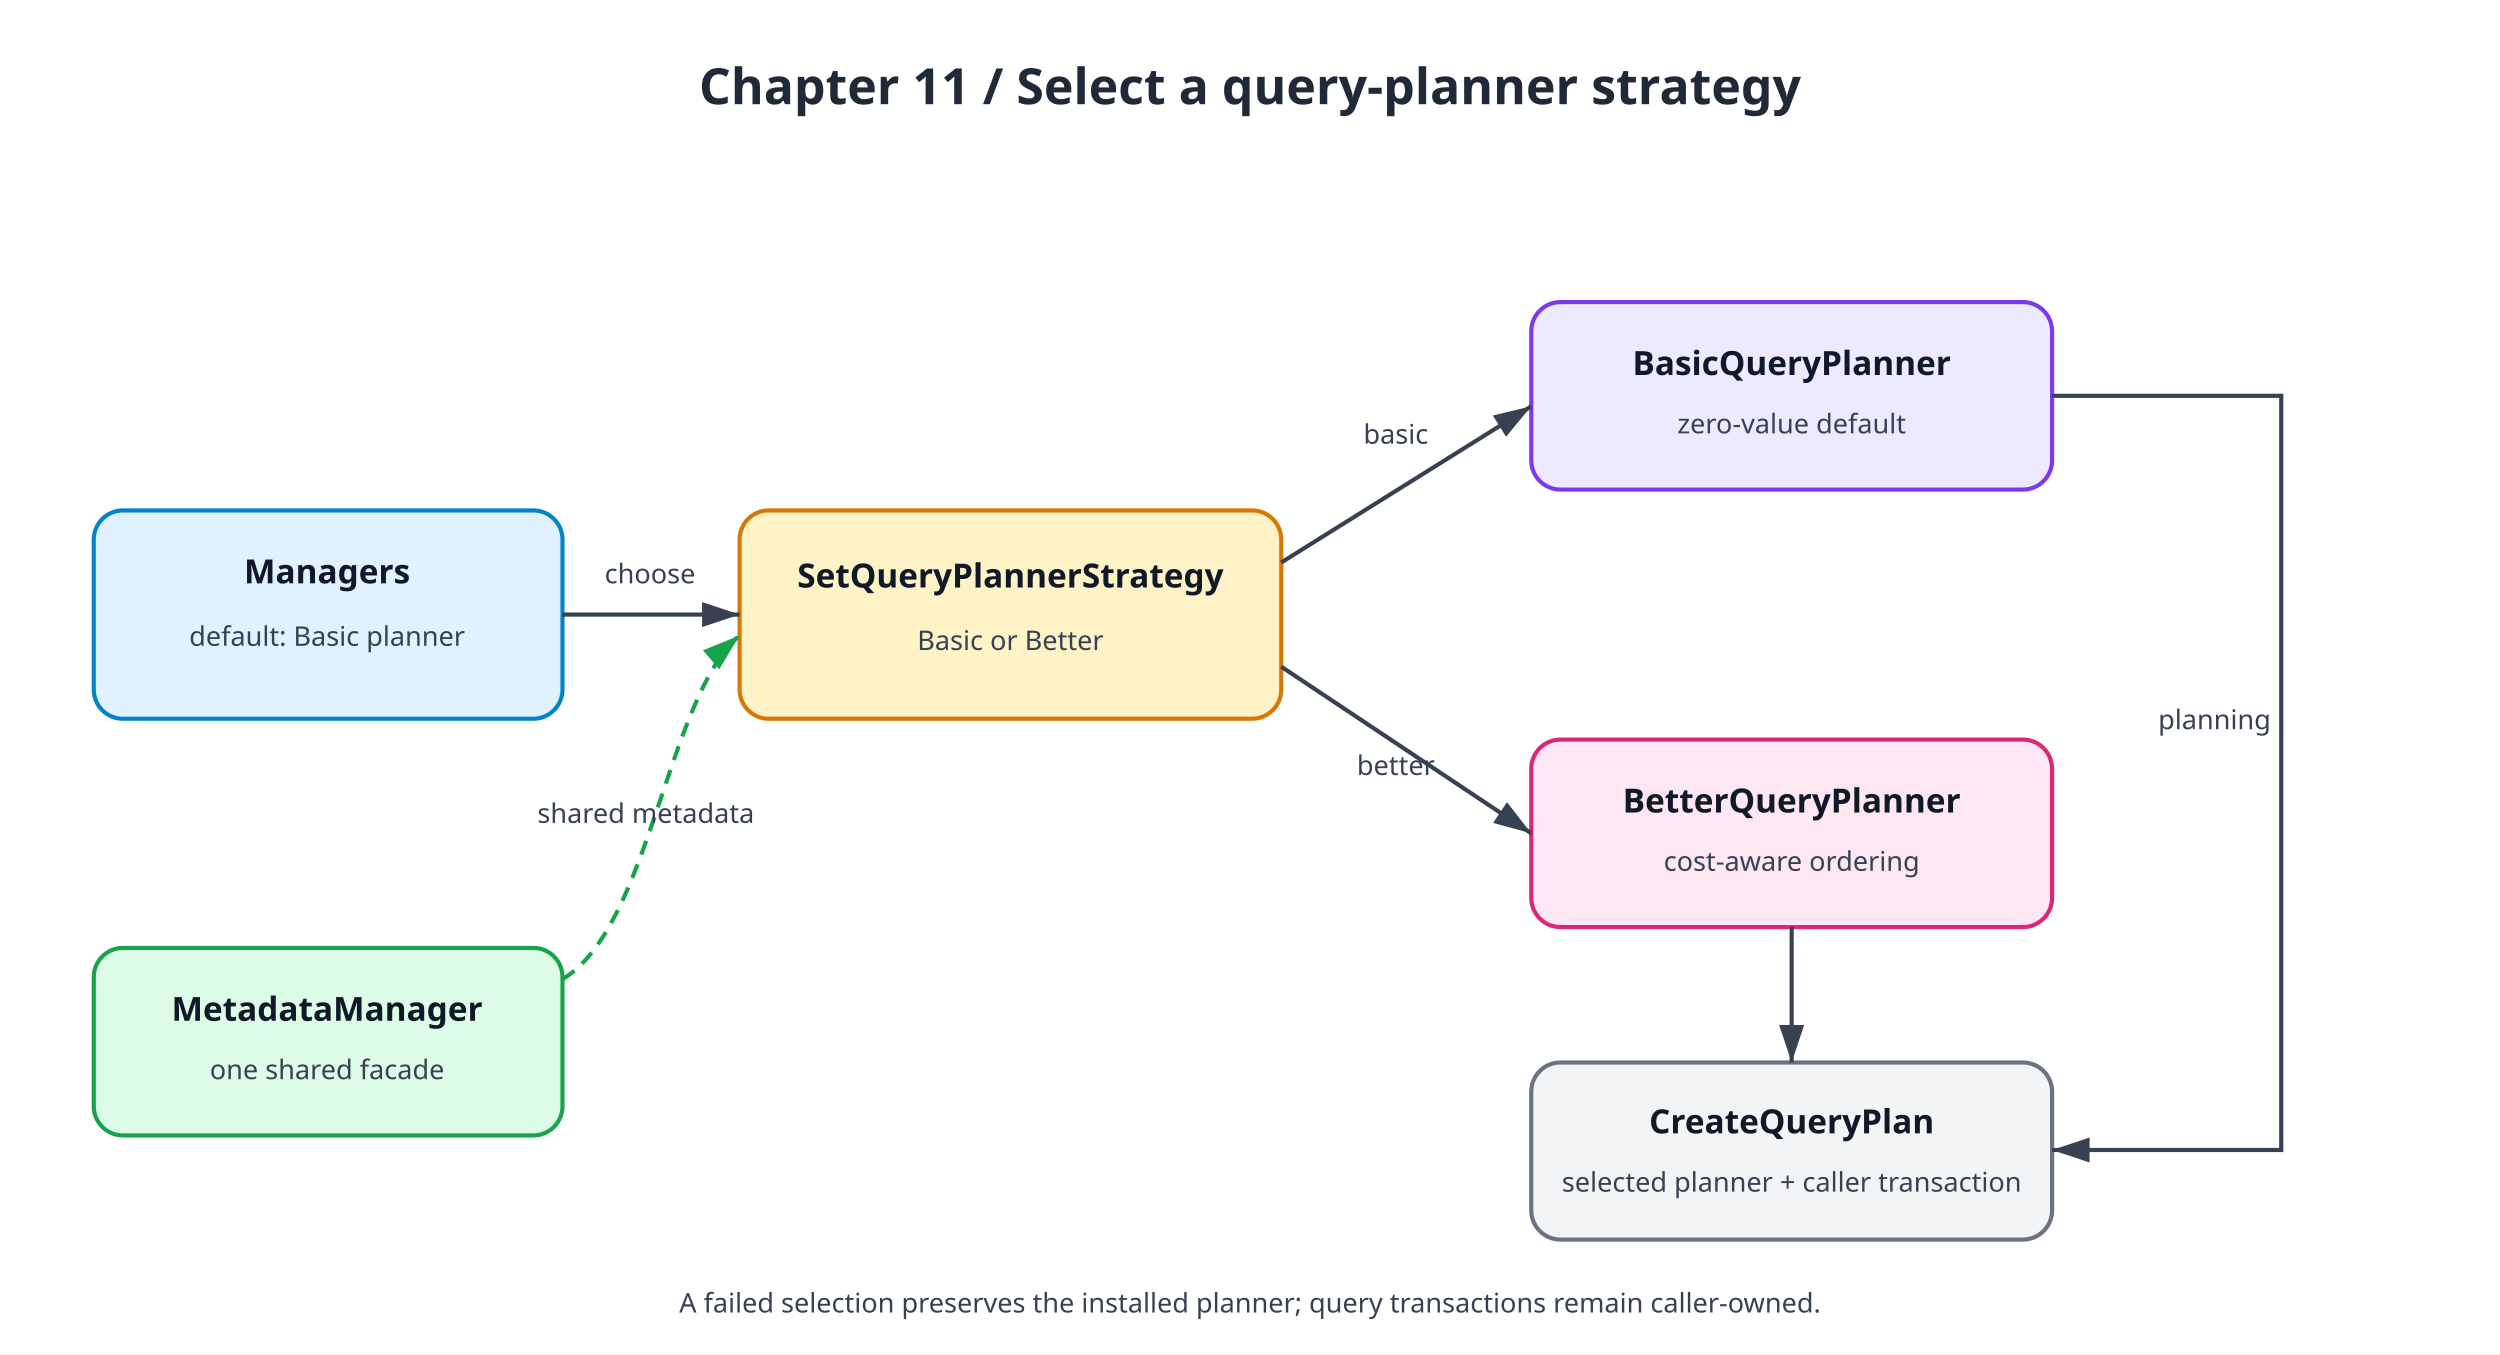
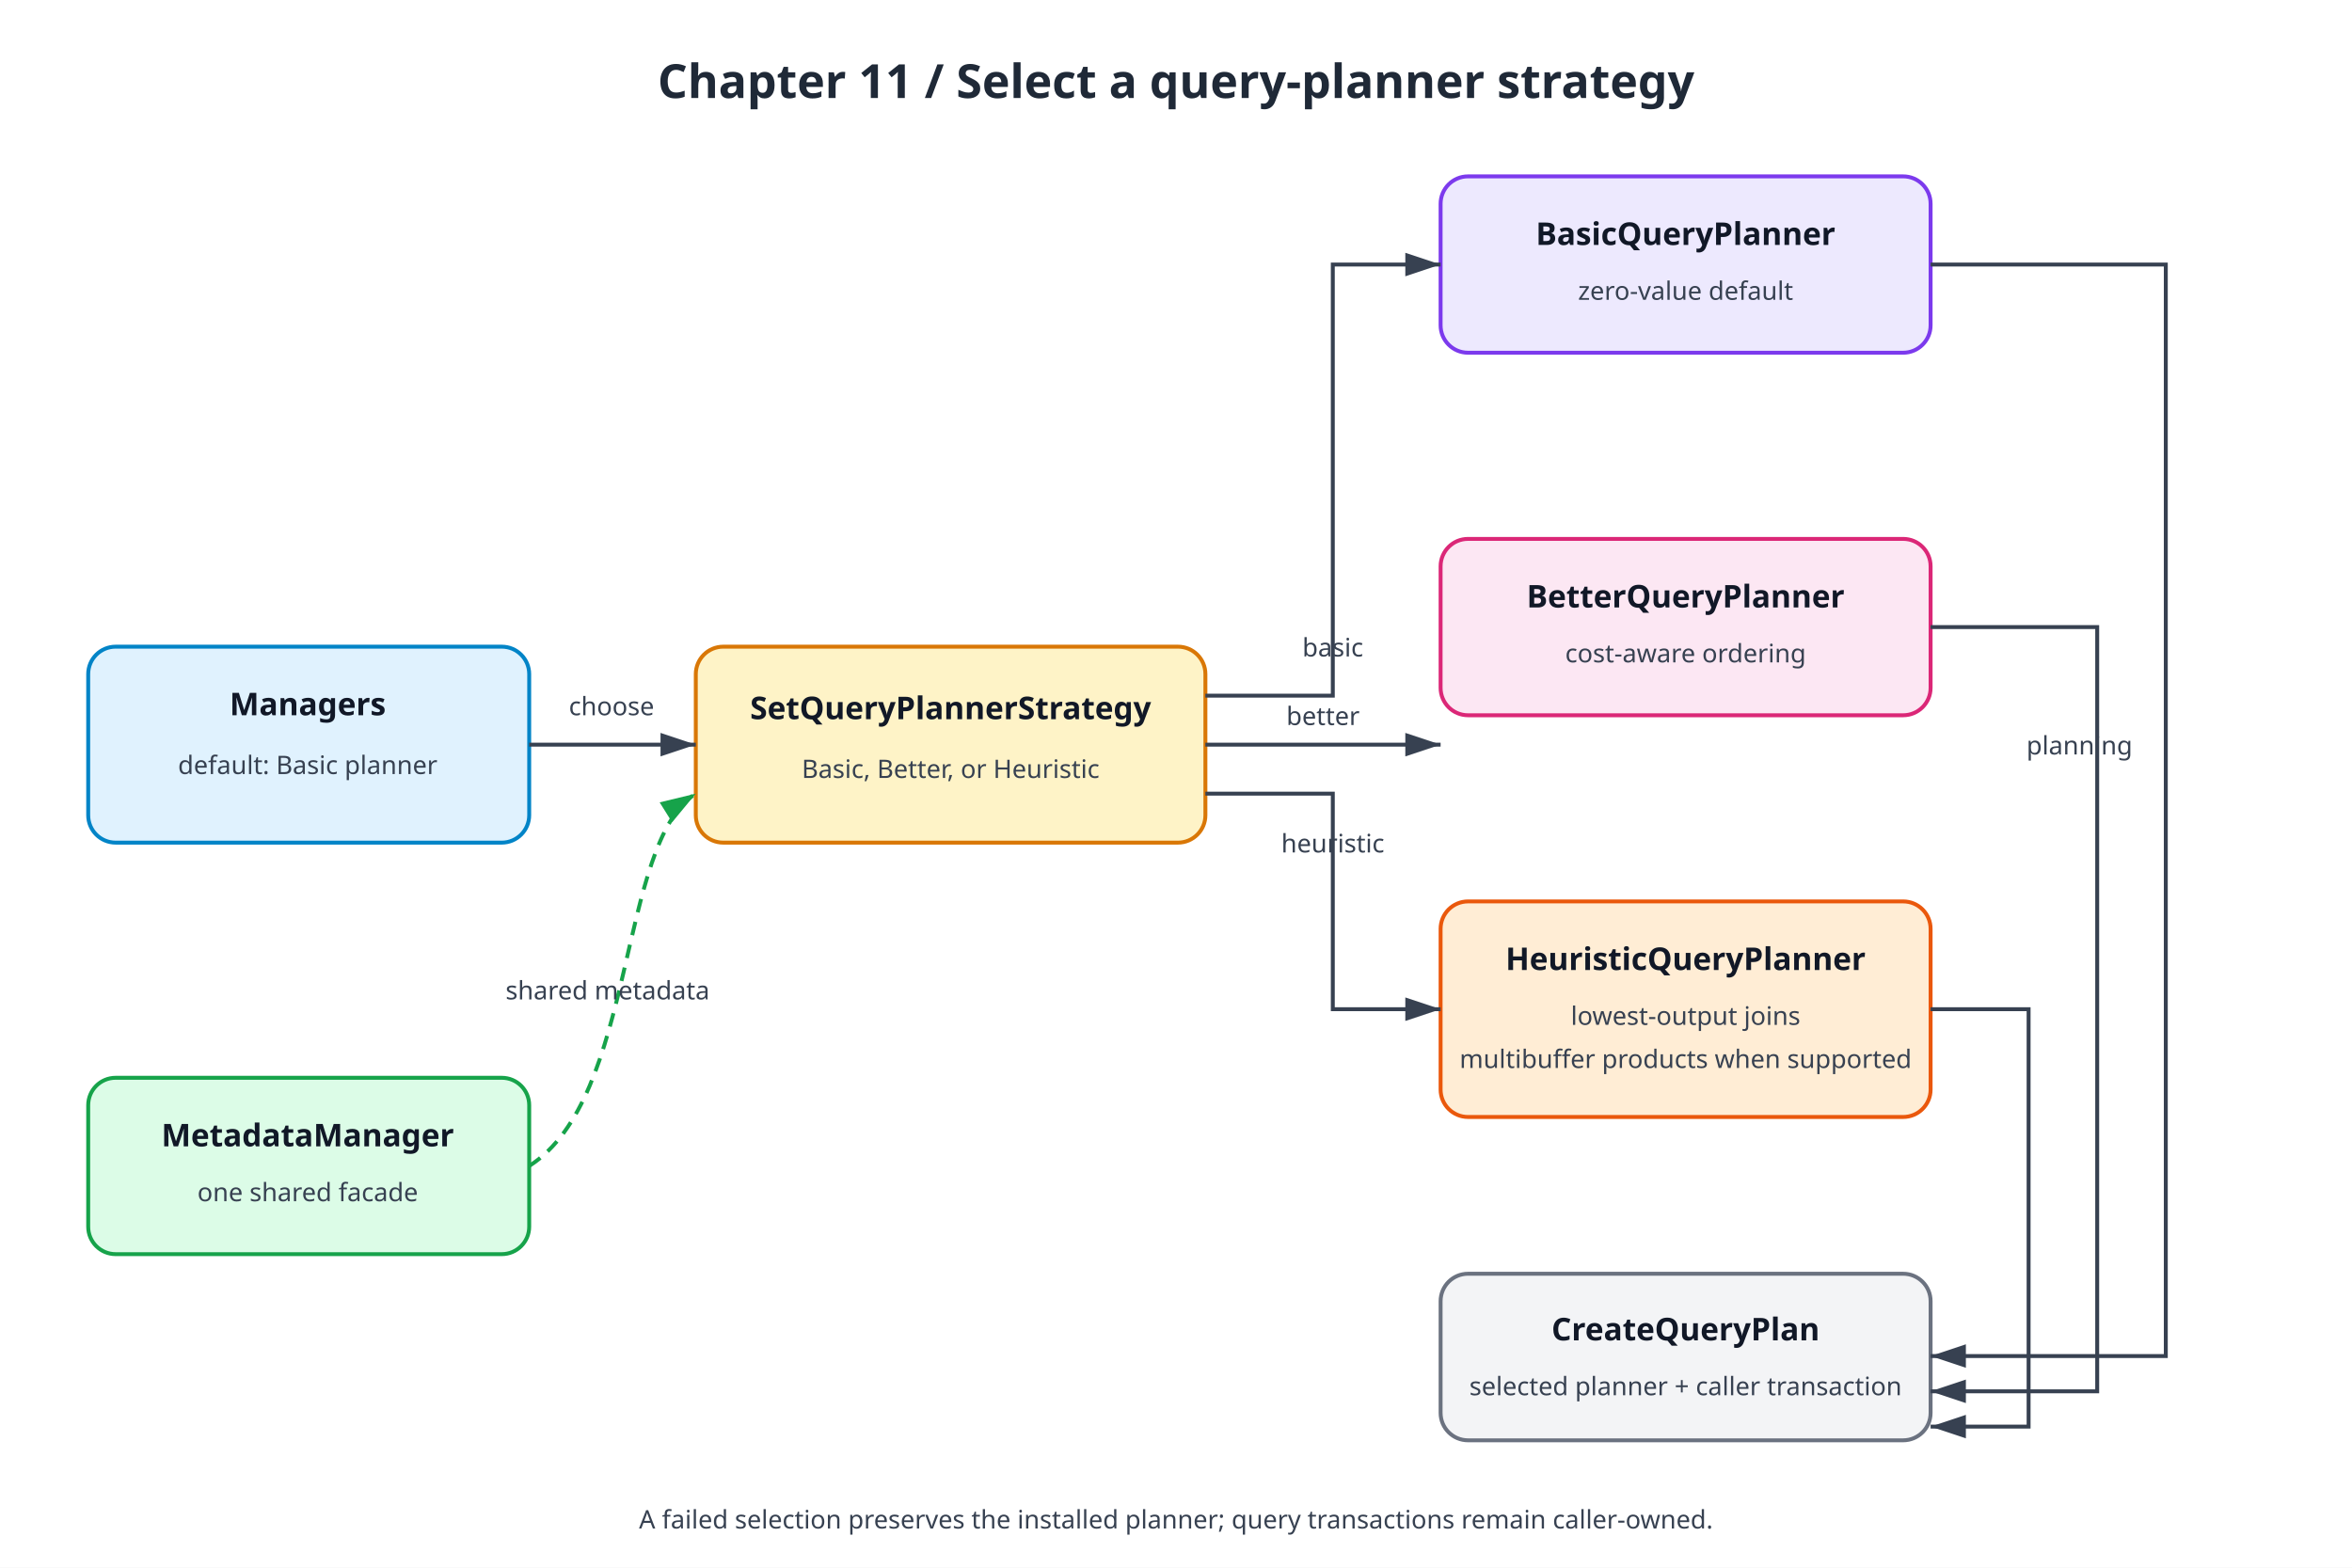
- <svg xmlns="http://www.w3.org/2000/svg" width="1200" height="650" viewBox="0 0 1200 650" role="img" aria-labelledby="title description">
+ <svg xmlns="http://www.w3.org/2000/svg" width="1200" height="800" viewBox="0 0 1200 800" role="img" aria-labelledby="title description">
  <defs>
    <marker id="arrow" markerWidth="10" markerHeight="10" refX="9" refY="3" orient="auto" markerUnits="strokeWidth">
      <path d="M0,0 L0,6 L9,3 z" fill="#374151" />
    </marker>
    <marker id="green-arrow" markerWidth="10" markerHeight="10" refX="9" refY="3" orient="auto" markerUnits="strokeWidth">
      <path d="M0,0 L0,6 L9,3 z" fill="#16a34a" />
    </marker>
    <style>
      .title{font:700 24px system-ui,sans-serif;fill:#1f2937}.label{font:700 16px system-ui,sans-serif;fill:#111827}.small{font:13px system-ui,sans-serif;fill:#374151}.box{stroke-width:2}.line{fill:none;stroke:#374151;stroke-width:2;marker-end:url(#arrow)}.metadata{fill:none;stroke:#16a34a;stroke-width:2;stroke-dasharray:7 5;marker-end:url(#green-arrow)}
    </style>
  </defs>
-   <rect width="1200" height="650" fill="#fff" />
+   <rect width="1200" height="800" fill="#fff" />
  <text class="title" x="600" y="50" text-anchor="middle">Chapter 11 / Select a query-planner strategy</text>
-   <rect class="box" x="45" y="245" width="225" height="100" rx="14" fill="#e0f2fe" stroke="#0284c7" />
-   <text class="label" x="157" y="280" text-anchor="middle">Managers</text>
-   <text class="small" x="157" y="310" text-anchor="middle">default: Basic planner</text>
-   <rect class="box" x="45" y="455" width="225" height="90" rx="14" fill="#dcfce7" stroke="#16a34a" />
-   <text class="label" x="157" y="490" text-anchor="middle">MetadataManager</text>
-   <text class="small" x="157" y="518" text-anchor="middle">one shared facade</text>
-   <rect class="box" x="355" y="245" width="260" height="100" rx="14" fill="#fef3c7" stroke="#d97706" />
-   <text class="label" x="485" y="282" text-anchor="middle">SetQueryPlannerStrategy</text>
-   <text class="small" x="485" y="312" text-anchor="middle">Basic or Better</text>
-   <rect class="box" x="735" y="145" width="250" height="90" rx="14" fill="#ede9fe" stroke="#7c3aed" />
-   <text class="label" x="860" y="180" text-anchor="middle">BasicQueryPlanner</text>
-   <text class="small" x="860" y="208" text-anchor="middle">zero-value default</text>
-   <rect class="box" x="735" y="355" width="250" height="90" rx="14" fill="#fce7f3" stroke="#db2777" />
-   <text class="label" x="860" y="390" text-anchor="middle">BetterQueryPlanner</text>
-   <text class="small" x="860" y="418" text-anchor="middle">cost-aware ordering</text>
-   <rect class="box" x="735" y="510" width="250" height="85" rx="14" fill="#f3f4f6" stroke="#6b7280" />
-   <text class="label" x="860" y="544" text-anchor="middle">CreateQueryPlan</text>
-   <text class="small" x="860" y="572" text-anchor="middle">selected planner + caller transaction</text>
-   <path class="line" d="M270 295 H355" />
-   <text class="small" x="312" y="280" text-anchor="middle">choose</text>
-   <path class="line" d="M615 270 L735 195" />
-   <text class="small" x="670" y="213" text-anchor="middle">basic</text>
-   <path class="line" d="M615 320 L735 400" />
-   <text class="small" x="670" y="372" text-anchor="middle">better</text>
-   <path class="metadata" d="M270 470 C312 445 320 335 355 305" />
-   <text class="small" x="310" y="395" text-anchor="middle">shared metadata</text>
-   <path class="line" d="M985 190 H1095 V552 H985" />
-   <path class="line" d="M860 445 V510" />
-   <text class="small" x="1090" y="350" text-anchor="end">planning</text>
-   <text class="small" x="600" y="630" text-anchor="middle">A failed selection preserves the installed planner; query transactions remain caller-owned.</text>
+   <rect class="box" x="45" y="330" width="225" height="100" rx="14" fill="#e0f2fe" stroke="#0284c7" />
+   <text class="label" x="157" y="365" text-anchor="middle">Managers</text>
+   <text class="small" x="157" y="395" text-anchor="middle">default: Basic planner</text>
+   <rect class="box" x="45" y="550" width="225" height="90" rx="14" fill="#dcfce7" stroke="#16a34a" />
+   <text class="label" x="157" y="585" text-anchor="middle">MetadataManager</text>
+   <text class="small" x="157" y="613" text-anchor="middle">one shared facade</text>
+   <rect class="box" x="355" y="330" width="260" height="100" rx="14" fill="#fef3c7" stroke="#d97706" />
+   <text class="label" x="485" y="367" text-anchor="middle">SetQueryPlannerStrategy</text>
+   <text class="small" x="485" y="397" text-anchor="middle">Basic, Better, or Heuristic</text>
+   <rect class="box" x="735" y="90" width="250" height="90" rx="14" fill="#ede9fe" stroke="#7c3aed" />
+   <text class="label" x="860" y="125" text-anchor="middle">BasicQueryPlanner</text>
+   <text class="small" x="860" y="153" text-anchor="middle">zero-value default</text>
+   <rect class="box" x="735" y="275" width="250" height="90" rx="14" fill="#fce7f3" stroke="#db2777" />
+   <text class="label" x="860" y="310" text-anchor="middle">BetterQueryPlanner</text>
+   <text class="small" x="860" y="338" text-anchor="middle">cost-aware ordering</text>
+   <rect class="box" x="735" y="460" width="250" height="110" rx="14" fill="#ffedd5" stroke="#ea580c" />
+   <text class="label" x="860" y="495" text-anchor="middle">HeuristicQueryPlanner</text>
+   <text class="small" x="860" y="523" text-anchor="middle">lowest-output joins</text>
+   <text class="small" x="860" y="545" text-anchor="middle">multibuffer products when supported</text>
+   <rect class="box" x="735" y="650" width="250" height="85" rx="14" fill="#f3f4f6" stroke="#6b7280" />
+   <text class="label" x="860" y="684" text-anchor="middle">CreateQueryPlan</text>
+   <text class="small" x="860" y="712" text-anchor="middle">selected planner + caller transaction</text>
+   <path class="line" d="M270 380 H355" />
+   <text class="small" x="312" y="365" text-anchor="middle">choose</text>
+   <path class="line" d="M615 355 L680 355 L680 135 H735" />
+   <text class="small" x="680" y="335" text-anchor="middle">basic</text>
+   <path class="line" d="M615 380 H735" />
+   <text class="small" x="675" y="370" text-anchor="middle">better</text>
+   <path class="line" d="M615 405 L680 405 L680 515 H735" />
+   <text class="small" x="680" y="435" text-anchor="middle">heuristic</text>
+   <path class="metadata" d="M270 595 C325 560 315 430 355 405" />
+   <text class="small" x="310" y="510" text-anchor="middle">shared metadata</text>
+   <path class="line" d="M985 135 H1105 V692 H985" />
+   <path class="line" d="M985 320 H1070 V710 H985" />
+   <path class="line" d="M985 515 H1035 V728 H985" />
+   <text class="small" x="1088" y="385" text-anchor="end">planning</text>
+   <text class="small" x="600" y="780" text-anchor="middle">A failed selection preserves the installed planner; query transactions remain caller-owned.</text>
</svg>
